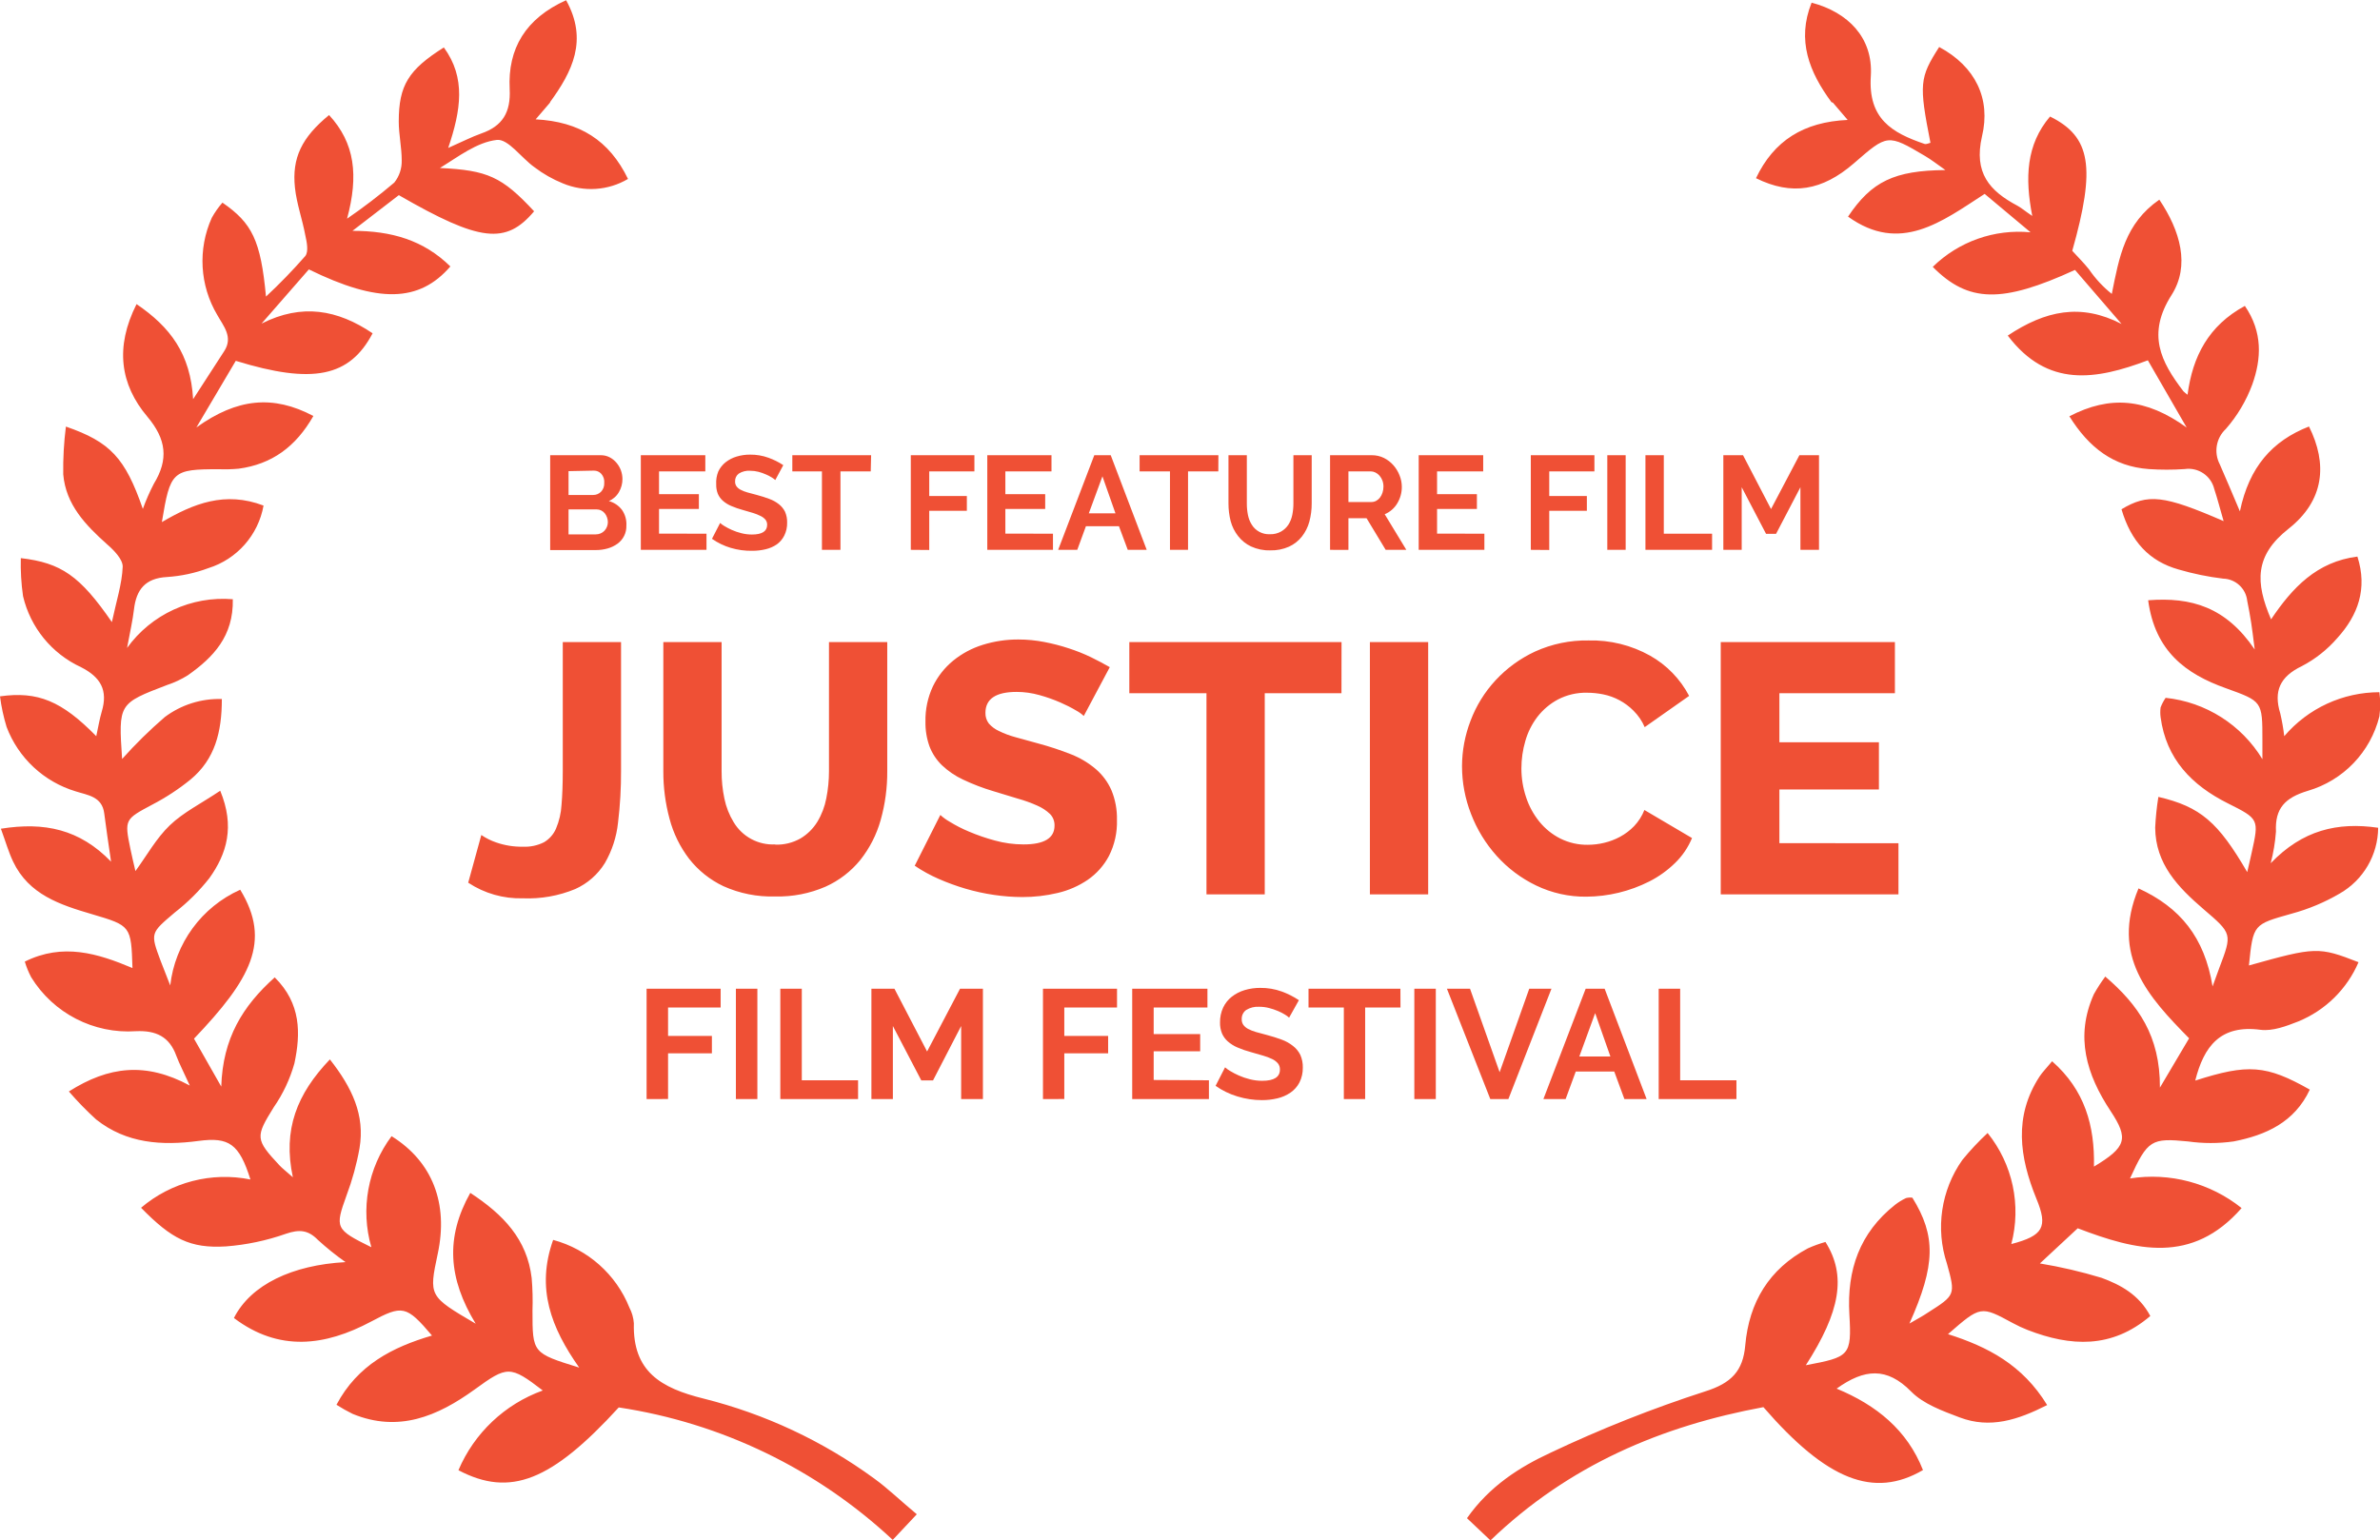
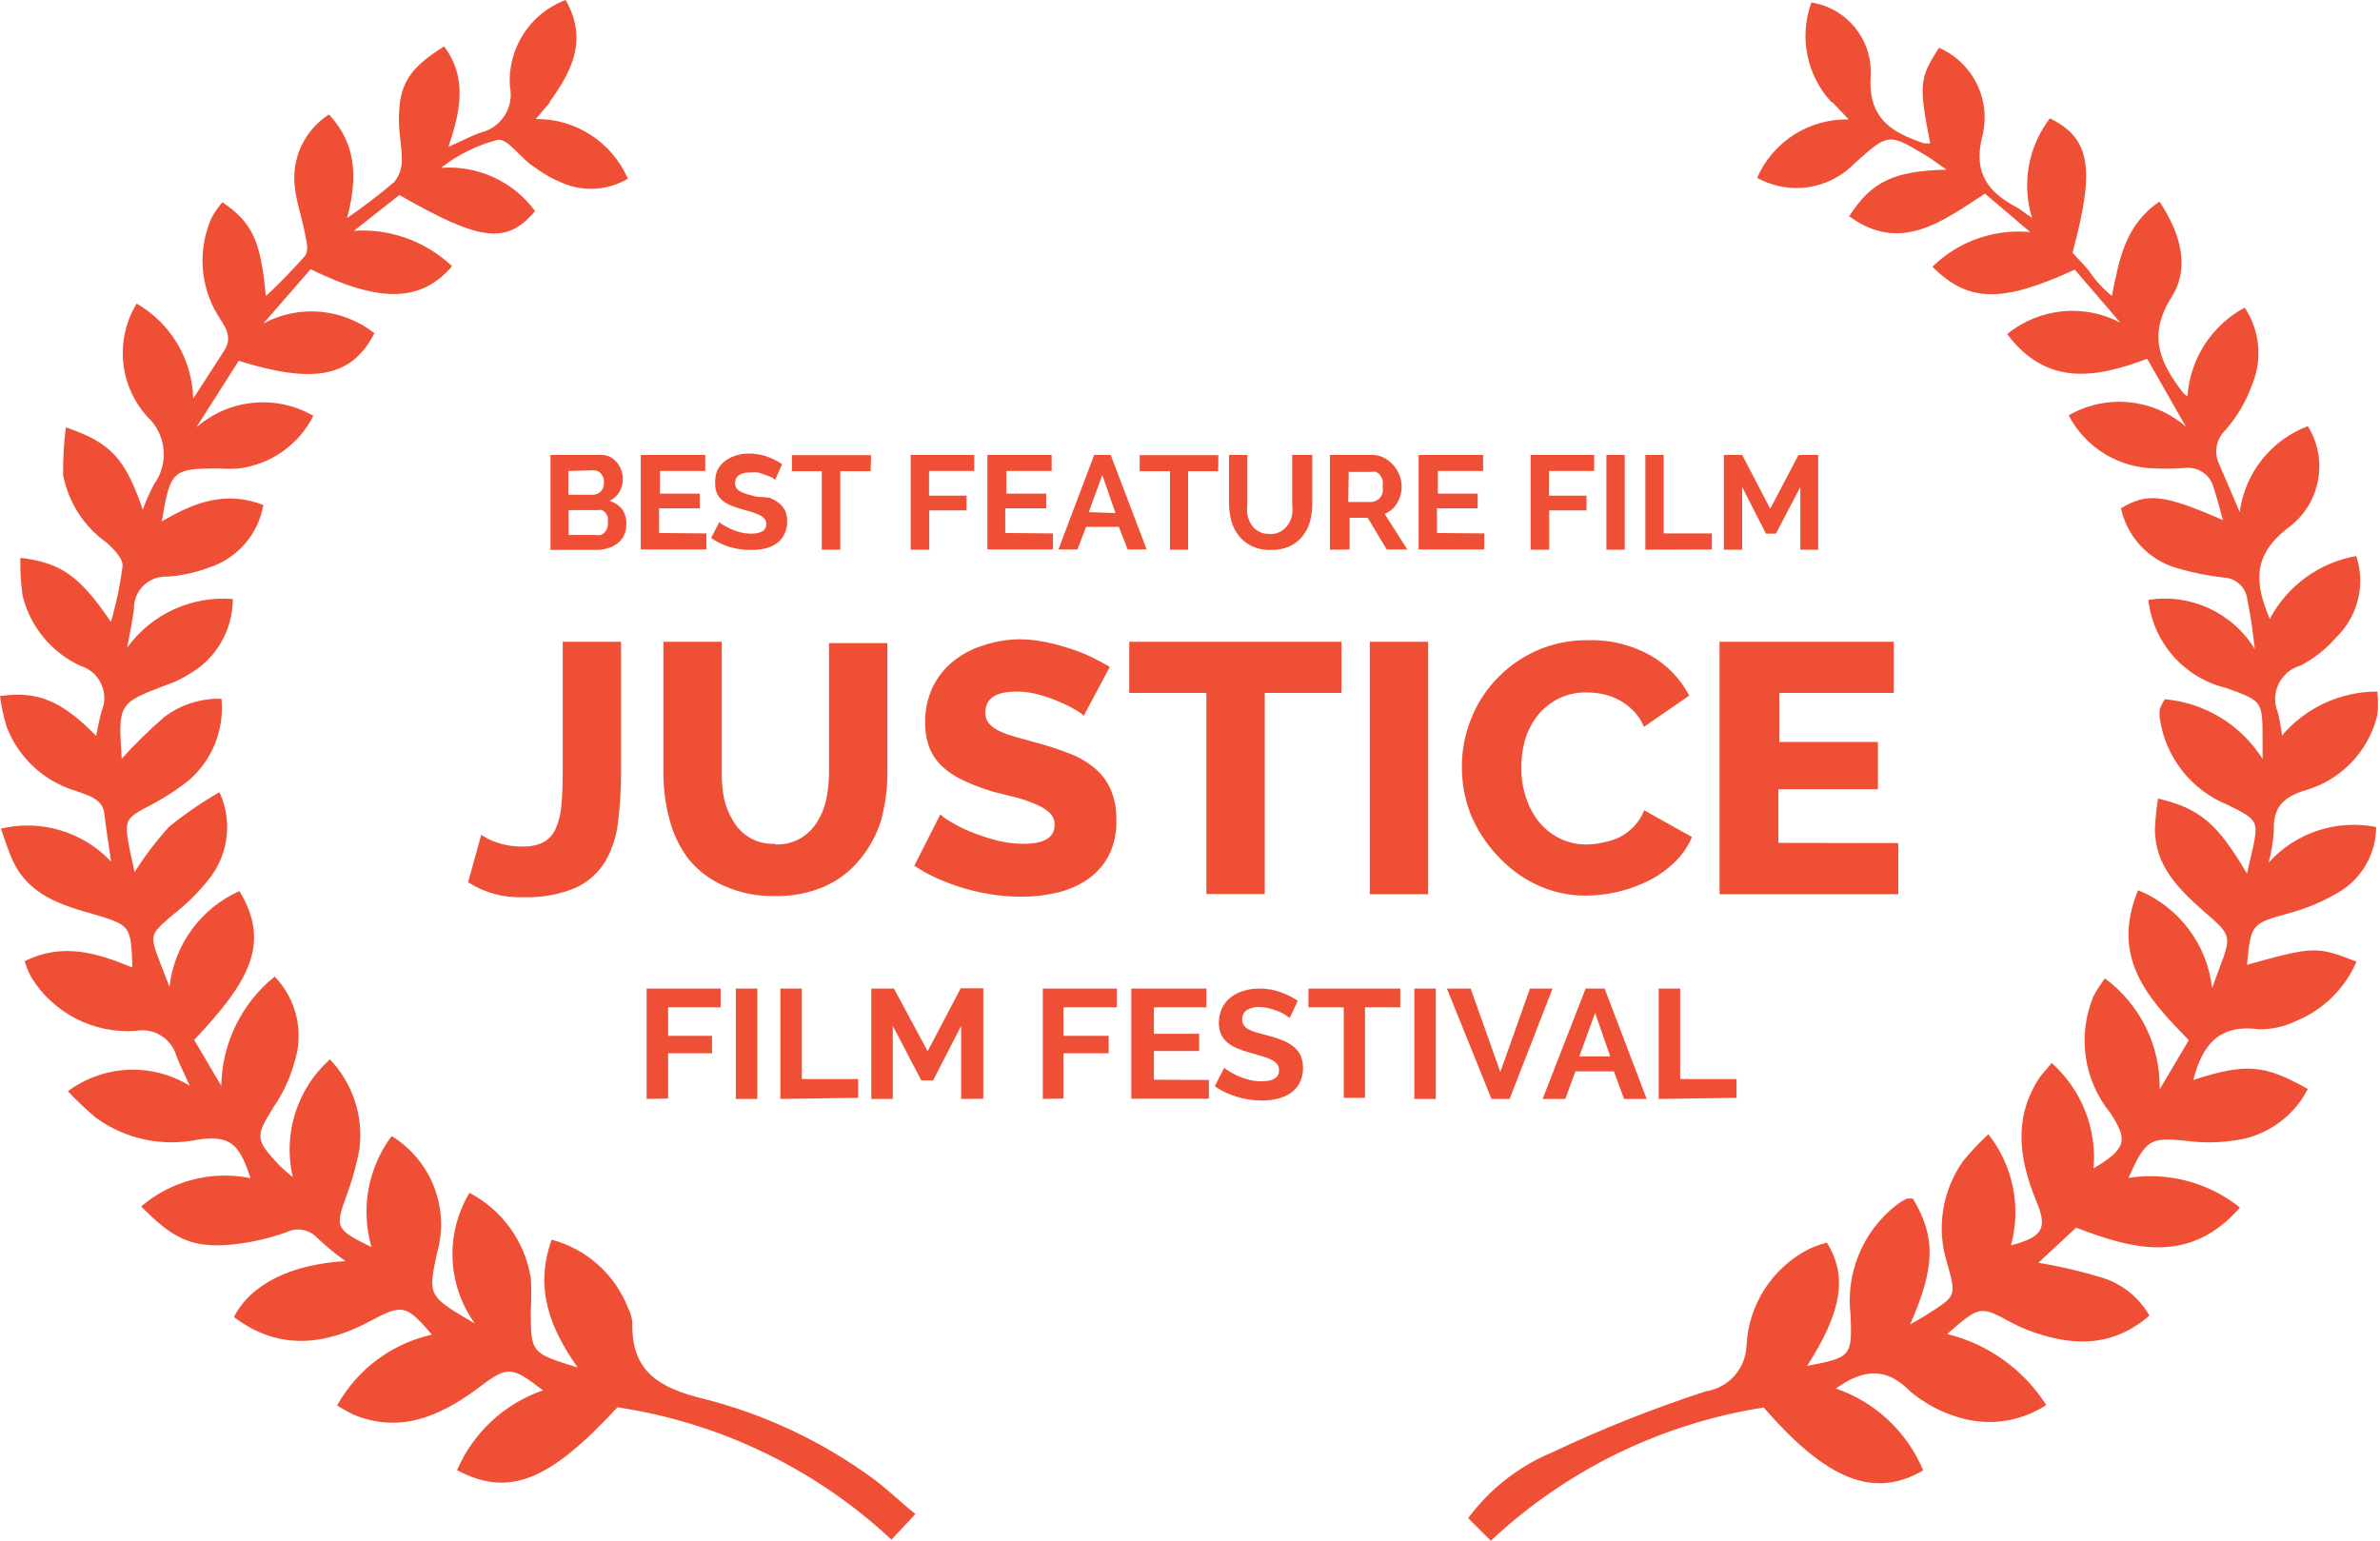
- <svg xmlns="http://www.w3.org/2000/svg" viewBox="0 0 321.41 208">
+ <svg xmlns="http://www.w3.org/2000/svg" viewBox="0 0 105.19 68.08">
  <defs>
    <style>.cls-1{fill:#ef5035}</style>
  </defs>
  <g id="Layer_2" data-name="Layer 2">
    <g id="Layer_1-2" data-name="Layer 1">
-       <path class="cls-1" d="M247.34 13.81c-3-4.06-4.73-8.35-2.69-13.45 4.93 1.3 8.31 4.74 8 9.87-.4 5.84 2.87 7.71 7.25 9.21.22.08.53-.09.8-.15-1.56-7.93-1.48-8.8 1.18-12.94 4.9 2.63 7 7 5.78 12.07-1.13 4.93 1 7.36 4.79 9.37.5.27.94.66 2 1.38-1-5.13-.83-9.63 2.4-13.43 5.53 2.73 6.19 6.86 3 18.14.71.78 1.54 1.6 2.26 2.5a15.1 15.1 0 0 0 3.08 3.32c1-5 1.78-9.52 6.42-12.73 2.83 4.21 4.18 8.9 1.65 12.88-3.36 5.28-1.46 9 1.6 13a4.91 4.91 0 0 0 .56.47c.68-5.19 2.84-9.34 7.74-12 2.42 3.53 2.25 7.13 1 10.62a19.23 19.23 0 0 1-3.57 6 4 4 0 0 0-.82 4.77c.82 1.86 1.6 3.73 2.72 6.36 1.25-6 4.37-9.52 9.33-11.46 2.53 5.06 2.08 10-2.77 13.82-4.58 3.61-4.5 7.24-2.35 12.23 2.88-4.29 6.18-7.79 11.66-8.48 1.39 4.36.07 7.93-2.71 11a16.33 16.33 0 0 1-4.8 3.8c-2.93 1.41-3.84 3.36-2.91 6.38a27.79 27.79 0 0 1 .54 3.08 16.89 16.89 0 0 1 12.85-5.94 12.64 12.64 0 0 1 0 3.25 14 14 0 0 1-9.66 10.07c-3.08.93-4.46 2.35-4.31 5.51a23.94 23.94 0 0 1-.71 4.27c4.3-4.47 9-5.59 14.51-4.79a10.31 10.31 0 0 1-5.2 8.89 26.51 26.51 0 0 1-6.47 2.71c-5.18 1.47-5.21 1.37-5.78 7 9-2.52 9.41-2.54 14.8-.44a15.07 15.07 0 0 1-8.13 8c-1.62.64-3.48 1.34-5.11 1.13-5.43-.72-7.65 2.25-8.81 6.86 7.11-2.28 9.57-2.12 15.47 1.22-2.06 4.42-5.94 6.15-10.29 7a22.13 22.13 0 0 1-6.16 0c-4.93-.48-5.44-.24-7.83 5a19.32 19.32 0 0 1 15.07 4c-6.7 7.66-14.26 5.74-22.13 2.73l-5.11 4.75a65.79 65.79 0 0 1 8.32 1.94c2.56.94 5.07 2.28 6.59 5.16-5.21 4.45-10.77 4.13-16.56 1.89a17.34 17.34 0 0 1-2-.93c-4.34-2.35-4.34-2.36-8.76 1.49 5.35 1.7 10.06 4.13 13.39 9.58-3.94 2-7.69 3.23-11.81 1.67-2.32-.88-4.9-1.81-6.56-3.5-3.27-3.32-6.3-3.09-10.06-.39 5.38 2.23 9.53 5.59 11.66 11-6.67 3.89-13 1.35-21.55-8.5-13.69 2.54-26.22 7.78-36.86 18l-3.17-3c3.06-4.35 7.1-6.9 11.3-8.85a172.52 172.52 0 0 1 20.85-8.27c3.56-1.12 5.13-2.76 5.43-6.23.51-5.82 3.22-10.31 8.46-13.1a17 17 0 0 1 2.37-.86c2.87 4.55 2 9.42-2.65 16.65 5.89-1.12 6.21-1.24 5.88-6.88-.35-6 1.39-11 6.17-14.79a8 8 0 0 1 1.48-.91 2.29 2.29 0 0 1 .86-.05c3.19 5.16 3.15 9.08-.4 17 1.07-.63 1.79-1 2.48-1.47 3.72-2.37 3.76-2.39 2.59-6.61a15.72 15.72 0 0 1 2.07-14.01 36.25 36.25 0 0 1 3.42-3.65 17 17 0 0 1 3.2 15c4.3-1.12 5-2.27 3.37-6.17-2.26-5.56-3.06-11.05.43-16.44.39-.6.91-1.11 1.71-2.08 4.42 3.89 5.77 8.72 5.65 14.23 4.37-2.63 4.73-3.75 2.25-7.5-3.26-4.93-4.83-10.06-2.26-15.79a22.45 22.45 0 0 1 1.54-2.38c4.46 3.83 7.41 8 7.38 15l3.94-6.66c-5.51-5.6-10.63-11.15-6.83-20.25 5.61 2.57 8.91 6.59 10 13.24.47-1.29.69-1.9.91-2.5 1.75-4.62 1.75-4.61-2.15-7.95-3.41-2.93-6.48-6.09-6.51-11a37.11 37.11 0 0 1 .43-4.15c5.69 1.33 8.08 3.42 12 10.16.22-1 .43-1.79.6-2.62 1-4.52 1-4.56-3.22-6.67-4.89-2.45-8.33-6-9.08-11.64a5 5 0 0 1 0-1.31 6.26 6.26 0 0 1 .68-1.3 17.41 17.41 0 0 1 13.07 8.29v-2.53c0-5.31 0-5.28-4.94-7.06-5.41-1.93-9.57-5-10.49-11.88 5.83-.45 10.5.91 14.39 6.65-.24-1.84-.33-2.71-.47-3.57-.16-1-.33-2-.54-3a3.36 3.36 0 0 0-3.25-3 37.34 37.34 0 0 1-6-1.23c-4-1.12-6.45-3.8-7.73-8.14 3.58-2.14 5.69-1.92 13.79 1.6-.47-1.62-.82-3-1.26-4.33a3.58 3.58 0 0 0-4-2.7 35.52 35.52 0 0 1-4.85 0c-4.75-.35-8.05-2.86-10.72-7.13 5.5-2.85 10.34-2.44 15.84 1.52l-5.24-9.08c-7 2.64-13.54 3.76-18.92-3.34 5.08-3.38 9.86-4.41 15.37-1.57l-6.29-7.3c-9.85 4.52-14.39 4.45-19.21-.41a16.6 16.6 0 0 1 13.21-4.67l-6.2-5.19c-5.79 3.75-11.41 8.13-18.45 3.07 3.19-4.76 6.26-6.23 13.15-6.29-1.09-.76-1.88-1.39-2.75-1.9-5.07-3-5.08-2.95-9.62 1-4.27 3.69-8.38 4.39-13.21 2 2.41-5.06 6.41-7.6 12.38-7.87l-2-2.34zm-173-.02l-2 2.33c5.94.31 9.94 2.83 12.47 8.05a9.82 9.82 0 0 1-8.82.59 16.48 16.48 0 0 1-3.81-2.17c-1.76-1.24-3.56-3.87-5.09-3.69-2.7.31-5.21 2.28-7.68 3.79 6.43.31 8.37 1.17 12.72 5.85-3.81 4.52-7.3 4.15-18.27-2.18l-6.26 4.82c5.27 0 9.59 1.25 13.22 4.81-4.2 4.86-9.73 5-19.11.4l-6.39 7.32c5.46-2.76 10.27-1.88 15 1.31-3.1 5.89-8.06 6.93-18.48 3.72l-5.32 9c5.49-3.94 10.35-4.43 15.8-1.55-2.38 4.17-5.62 6.52-10.1 7.12a20.56 20.56 0 0 1-2.64.07c-6.33 0-6.58.25-7.72 7.14 4.27-2.5 8.52-4.21 13.73-2.23a10.86 10.86 0 0 1-7.45 8.45 19.56 19.56 0 0 1-5.58 1.2c-2.94.16-4.16 1.69-4.47 4.4-.17 1.44-.5 2.87-.93 5.18a16 16 0 0 1 14.28-6.58c.11 5-2.65 7.86-6.07 10.27a12.69 12.69 0 0 1-2.79 1.31c-6.59 2.52-6.59 2.51-6.09 10a62.5 62.5 0 0 1 5.76-5.66 12.22 12.22 0 0 1 7.71-2.44c0 4.47-.94 8.14-4.21 10.86a30.39 30.39 0 0 1-5.14 3.38c-3.74 2-3.83 2-3 6 .2 1 .45 2 .68 3 1.55-2.12 2.82-4.44 4.65-6.19s4.22-2.93 6.8-4.66c2 4.84.9 8.49-1.46 11.8a27.5 27.5 0 0 1-4.68 4.65c-3.28 2.79-3.32 2.74-1.9 6.55.35.93.72 1.84 1.29 3.3a16.17 16.17 0 0 1 9.45-12.93c4.27 7 1.39 12.11-6.24 20.12l3.68 6.47c.2-6.53 2.9-10.88 7.22-14.75 3.58 3.54 3.51 7.6 2.66 11.61a19.74 19.74 0 0 1-2.79 5.93c-2.48 4-2.52 4.33.79 7.87.39.41.85.76 1.79 1.59-1.38-6.44.55-11.26 5-15.92 3 3.82 4.76 7.52 4 12a36.19 36.19 0 0 1-1.75 6.37c-1.58 4.39-1.54 4.59 3.35 7a17.1 17.1 0 0 1 2.73-15c5.55 3.45 7.68 9.11 6.24 15.86-1.22 5.75-1.22 5.75 5.12 9.47-3.71-6.1-4.11-11.64-.73-17.67 4.46 2.92 7.67 6.26 8.29 11.5a36.85 36.85 0 0 1 .11 4.41c0 5.73 0 5.73 6.31 7.69-3.79-5.37-5.85-10.7-3.52-17.25a15.4 15.4 0 0 1 10.3 9.15 5.36 5.36 0 0 1 .6 2.11c-.17 6.52 3.64 8.75 9.44 10.18a66.27 66.27 0 0 1 23 10.78c1.88 1.36 3.56 3 5.77 4.84l-3.25 3.46a69.34 69.34 0 0 0-37-17.89c-9.07 9.92-14.65 12.17-21.65 8.48a19.59 19.59 0 0 1 11.39-10.77c-4.42-3.39-4.78-3.35-9.22-.12-5 3.61-10.26 5.83-16.46 3.28a22.37 22.37 0 0 1-2.18-1.23c2.85-5.37 7.55-7.78 12.9-9.35-3.47-4.09-4-4.14-8.22-1.89-6.24 3.33-12.46 4.11-18.53-.48 2.28-4.51 7.89-7.16 15.07-7.55a37.83 37.83 0 0 1-3.73-3c-1.32-1.35-2.51-1.44-4.31-.83a31.55 31.55 0 0 1-8.11 1.71c-4.84.29-7.33-1-11.46-5.22a17.45 17.45 0 0 1 14.77-3.82c-1.52-4.83-2.9-5.75-7-5.21-4.94.66-9.74.36-13.84-2.9a43.72 43.72 0 0 1-3.68-3.78c5.4-3.42 10.38-4 16.33-.8-.81-1.79-1.39-2.89-1.81-4-.94-2.61-2.75-3.46-5.46-3.34A15.39 15.39 0 0 1 4.21 132a11.79 11.79 0 0 1-.86-2.11c5.15-2.56 9.85-1.11 14.54.87-.18-5.71-.21-5.72-5.48-7.28-4.28-1.26-8.52-2.63-10.64-7.1-.61-1.28-1-2.66-1.65-4.44C6 111 10.75 112 15 116.39c-.36-2.5-.67-4.49-.92-6.5-.28-2.33-2.27-2.48-3.87-3a14.42 14.42 0 0 1-9.32-8.7A25.12 25.12 0 0 1 0 94.06c5.11-.72 8.34.63 13 5.38.27-1.24.44-2.3.74-3.32.86-2.86-.12-4.64-2.8-6a14.12 14.12 0 0 1-7.83-9.6 30.84 30.84 0 0 1-.3-5.13c5.45.63 8 2.4 12.3 8.64.61-2.86 1.37-5.17 1.46-7.5 0-1-1.19-2.21-2.1-3-2.91-2.6-5.58-5.36-5.93-9.46a45.58 45.58 0 0 1 .36-6.45c6 2.08 8 4.23 10.39 11.12a28.08 28.08 0 0 1 1.49-3.4c2-3.28 1.7-6-.89-9.07-3.65-4.33-4.39-9.36-1.45-15.19 4.55 3.09 7.29 6.72 7.64 12.84l4.2-6.49c1.24-1.91-.11-3.39-.93-4.87a14.24 14.24 0 0 1-.75-13.14 11.78 11.78 0 0 1 1.44-2.05c4 2.76 5.17 5.08 5.88 12.69a74.64 74.64 0 0 0 5.31-5.48c.46-.58.21-1.88 0-2.8-.4-2.16-1.17-4.27-1.4-6.44-.42-4 .91-6.77 4.61-9.8 3.5 3.8 4 8.16 2.43 14a78.87 78.87 0 0 0 6.38-4.88 4.6 4.6 0 0 0 1-3c0-1.74-.4-3.5-.4-5.25 0-4.9 1.33-7 6.09-10 3 4.1 2.31 8.47.59 13.57 1.91-.84 3.16-1.49 4.46-1.95 2.88-1 4-2.85 3.84-6-.28-5.49 2.16-9.54 7.62-12 3 5.39.83 9.66-2.2 13.81z" />
-       <path class="cls-1" d="M65 112.79a8.37 8.37 0 0 0 2 1 10.44 10.44 0 0 0 3.63.58 5.73 5.73 0 0 0 2.83-.6 3.94 3.94 0 0 0 1.63-1.85 9.63 9.63 0 0 0 .74-3.19q.17-1.94.17-4.63V86.73h7.87v17.33a56.24 56.24 0 0 1-.41 7.08 13.76 13.76 0 0 1-1.78 5.45 9.07 9.07 0 0 1-4 3.5 16.7 16.7 0 0 1-7.06 1.25 12.72 12.72 0 0 1-7.39-2.11zm39.7 1.3a6.48 6.48 0 0 0 3.41-.84 6.68 6.68 0 0 0 2.26-2.23 9.55 9.55 0 0 0 1.22-3.19 18.66 18.66 0 0 0 .36-3.67V86.73h7.87v17.42a23.8 23.8 0 0 1-.89 6.62 15.31 15.31 0 0 1-2.74 5.38 12.81 12.81 0 0 1-4.71 3.62 16.06 16.06 0 0 1-6.79 1.32 15.87 15.87 0 0 1-7-1.39 12.88 12.88 0 0 1-4.63-3.7 15.33 15.33 0 0 1-2.64-5.4 24.29 24.29 0 0 1-.84-6.43V86.73h7.87v17.42a17.62 17.62 0 0 0 .38 3.74 9.92 9.92 0 0 0 1.25 3.17 6.17 6.17 0 0 0 5.62 3zm41.66-17.38a4.84 4.84 0 0 0-1-.72 19 19 0 0 0-2.16-1.1 20.88 20.88 0 0 0-2.83-1 11.32 11.32 0 0 0-3.07-.43q-4.22 0-4.22 2.83a2.24 2.24 0 0 0 .46 1.44 4 4 0 0 0 1.34 1 12.33 12.33 0 0 0 2.23.84l3.12.86a41 41 0 0 1 4.42 1.46 11.88 11.88 0 0 1 3.34 2 8 8 0 0 1 2.11 2.86 9.92 9.92 0 0 1 .74 4 10.09 10.09 0 0 1-1.08 4.87 9.1 9.1 0 0 1-2.86 3.22 12.08 12.08 0 0 1-4.08 1.78 20.34 20.34 0 0 1-4.75.55 26.51 26.51 0 0 1-3.84-.29 27.8 27.8 0 0 1-3.84-.84 30.34 30.34 0 0 1-3.62-1.32 20.27 20.27 0 0 1-3.24-1.78l3.46-6.86a6.62 6.62 0 0 0 1.25.91 18.48 18.48 0 0 0 2.62 1.34 26.54 26.54 0 0 0 3.48 1.2 14.57 14.57 0 0 0 3.89.53q4.18 0 4.18-2.54a2.15 2.15 0 0 0-.62-1.58 5.89 5.89 0 0 0-1.73-1.13 18.8 18.8 0 0 0-2.62-.94l-3.29-1a28.3 28.3 0 0 1-4.08-1.56 10.74 10.74 0 0 1-2.86-1.94 7.05 7.05 0 0 1-1.68-2.54 9.38 9.38 0 0 1-.55-3.36 10.7 10.7 0 0 1 1-4.75 10.27 10.27 0 0 1 2.74-3.48 11.91 11.91 0 0 1 4-2.14 15.92 15.92 0 0 1 4.82-.72 18.38 18.38 0 0 1 3.5.34 26.49 26.49 0 0 1 3.31.86 23.76 23.76 0 0 1 3 1.2q1.37.67 2.52 1.34zm34.8-3.07H170.8v27.17h-7.87V93.64h-10.42v-6.91h28.66zm3.84 27.17V86.73h7.87v34.08zm12.44-17.33a17.22 17.22 0 0 1 1.15-6.12 16.69 16.69 0 0 1 3.36-5.45 17.06 17.06 0 0 1 5.37-3.91 16.75 16.75 0 0 1 7.2-1.49 16.2 16.2 0 0 1 8.33 2.06 13.36 13.36 0 0 1 5.26 5.43l-6 4.22A7 7 0 0 0 220.6 96a8 8 0 0 0-4.1-2.21 11.24 11.24 0 0 0-2.16-.22 8.13 8.13 0 0 0-3.94.91 8.67 8.67 0 0 0-2.78 2.35 9.78 9.78 0 0 0-1.63 3.26 13.21 13.21 0 0 0-.53 3.7 12.19 12.19 0 0 0 .63 3.89 10.35 10.35 0 0 0 1.8 3.31 8.7 8.7 0 0 0 2.83 2.28 8.1 8.1 0 0 0 3.72.84 9.56 9.56 0 0 0 2.18-.26 8.82 8.82 0 0 0 2.16-.82 7.71 7.71 0 0 0 1.9-1.44 6.73 6.73 0 0 0 1.39-2.18l6.43 3.79a10 10 0 0 1-2.28 3.36 14.07 14.07 0 0 1-3.48 2.5 19.12 19.12 0 0 1-8.5 2.06 15.27 15.27 0 0 1-6.79-1.51 17.19 17.19 0 0 1-5.33-4 18.31 18.31 0 0 1-3.46-5.66 17.7 17.7 0 0 1-1.22-6.47zm58.94 10.42v6.91h-24V86.73h23.52v6.91h-15.6v6.62h13.44v6.38H240.3v7.25zM84.59 71a2.9 2.9 0 0 1-1.21 2.45 4.17 4.17 0 0 1-1.31.63 5.7 5.7 0 0 1-1.59.22H74.3V61.49h6.84a2.53 2.53 0 0 1 1.21.29 3 3 0 0 1 .92.75 3.42 3.42 0 0 1 .58 1 3.52 3.52 0 0 1 .21 1.18 3.48 3.48 0 0 1-.47 1.75 2.85 2.85 0 0 1-1.37 1.22 3.29 3.29 0 0 1 1.78 1.2 3.36 3.36 0 0 1 .59 2.12zm-7.81-7.36v3.22h3.31a1.47 1.47 0 0 0 1.07-.43 1.59 1.59 0 0 0 .44-1.19 1.64 1.64 0 0 0-.4-1.24 1.32 1.32 0 0 0-1-.43zm5.31 6.89a1.87 1.87 0 0 0-.12-.66 1.83 1.83 0 0 0-.31-.55 1.47 1.47 0 0 0-.47-.37 1.31 1.31 0 0 0-.59-.14h-3.82v3.37h3.69a1.62 1.62 0 0 0 .64-.13 1.53 1.53 0 0 0 .51-.35 1.71 1.71 0 0 0 .47-1.18zm13.32 1.56v2.18h-8.87V61.49h8.71v2.18H89v3.08h5.38v2H89v3.33zm9.29-7.25a3.13 3.13 0 0 0-.46-.34 5.57 5.57 0 0 0-.81-.42 7 7 0 0 0-1-.35 4.51 4.51 0 0 0-1.13-.14 2.54 2.54 0 0 0-1.53.38 1.25 1.25 0 0 0-.5 1.06 1.09 1.09 0 0 0 .19.66 1.62 1.62 0 0 0 .55.46 4.59 4.59 0 0 0 .91.36l1.27.34q.94.25 1.7.54a4.6 4.6 0 0 1 1.3.72 3 3 0 0 1 .82 1 3.44 3.44 0 0 1 .29 1.49 3.7 3.7 0 0 1-.39 1.75 3.26 3.26 0 0 1-1 1.18 4.53 4.53 0 0 1-1.51.66 7.6 7.6 0 0 1-1.79.21 9.61 9.61 0 0 1-2.94-.4 8.77 8.77 0 0 1-2.52-1.22l1.1-2.14a3.43 3.43 0 0 0 .58.42 8.81 8.81 0 0 0 1 .52 7.68 7.68 0 0 0 1.28.44 5.76 5.76 0 0 0 1.44.18q2.05 0 2.05-1.31a1.08 1.08 0 0 0-.23-.7 2 2 0 0 0-.67-.5 6.41 6.41 0 0 0-1-.4l-1.37-.4a11.54 11.54 0 0 1-1.59-.55 4.17 4.17 0 0 1-1.12-.7 2.63 2.63 0 0 1-.68-.94 3.25 3.25 0 0 1-.22-1.27 4 4 0 0 1 .28-1.74 3.48 3.48 0 0 1 1-1.26 4.53 4.53 0 0 1 1.48-.76 6.14 6.14 0 0 1 1.82-.26 7.05 7.05 0 0 1 2.48.42 9.26 9.26 0 0 1 2 1zm12.89-1.17h-4.09v10.6H111v-10.6h-4v-2.18h10.64zm5.41 10.6V61.49h8.59v2.18h-6.1V67h5.08v2h-5.08v5.29zm19.2-2.18v2.18h-8.87V61.49H142v2.18h-6.23v3.08h5.38v2h-5.38v3.33zm5.58-10.6H150l4.86 12.78h-2.56l-1.19-3.19h-4.46l-1.17 3.19h-2.58zm2.86 7.85l-1.76-5-1.84 5zm13.89-5.67h-4.09v10.6H158v-10.6h-4.1v-2.18h10.64zm6.99 8.49a2.85 2.85 0 0 0 1.48-.36 2.9 2.9 0 0 0 1-.94 3.88 3.88 0 0 0 .52-1.32 7.68 7.68 0 0 0 .15-1.54v-6.51h2.47V68a9.32 9.32 0 0 1-.32 2.47 5.66 5.66 0 0 1-1 2 4.74 4.74 0 0 1-1.74 1.37 5.88 5.88 0 0 1-2.54.5 5.81 5.81 0 0 1-2.6-.53 4.84 4.84 0 0 1-1.74-1.4 5.6 5.6 0 0 1-1-2 9.54 9.54 0 0 1-.3-2.39v-6.53h2.48V68a7.7 7.7 0 0 0 .15 1.56 3.86 3.86 0 0 0 .52 1.32 2.71 2.71 0 0 0 2.42 1.28zm8.1 2.11V61.49h5.65a3.63 3.63 0 0 1 1.63.37 4.23 4.23 0 0 1 1.29 1 4.6 4.6 0 0 1 .81 1.34 4.11 4.11 0 0 1 .31 1.54 4.25 4.25 0 0 1-.62 2.26 3.56 3.56 0 0 1-1.69 1.46l2.92 4.81h-2.79L184.55 70h-2.45v4.28zm2.48-6.46h3.11a1.32 1.32 0 0 0 .64-.16 1.63 1.63 0 0 0 .51-.44 2.21 2.21 0 0 0 .34-.66 2.55 2.55 0 0 0 .13-.81 2.31 2.31 0 0 0-.14-.83 2.18 2.18 0 0 0-.39-.66 1.75 1.75 0 0 0-.56-.43 1.45 1.45 0 0 0-.64-.15h-3zm18.36 4.28v2.18h-8.87V61.49h8.71v2.18h-6.23v3.08h5.38v2h-5.38v3.33zm6.27 2.18V61.49h8.59v2.18h-6.1V67h5.08v2h-5.08v5.29zm10.33 0V61.49h2.48v12.78zm5.15 0V61.49h2.48v10.6h6.52v2.18zm20.93 0v-8.46l-3.29 6.3h-1.35l-3.29-6.3v8.46h-2.48V61.49h2.66l3.78 7.27 3.83-7.27h2.65v12.78zM87.32 148.46v-14.91h10v2.54h-7.1v3.84h5.92v2.35h-5.92v6.17zm12.06 0v-14.91h2.9v14.91zm6 0v-14.91h2.9v12.37h7.6v2.54zm24.42 0v-9.87l-3.8 7.35h-1.58l-3.84-7.35v9.87h-2.9v-14.91h3.11l4.41 8.48 4.45-8.48h3.09v14.91zm11.05 0v-14.91h10v2.54h-7.12v3.84h5.92v2.35h-5.92v6.17zm22.41-2.54v2.54H152.9v-14.91h10.16v2.54h-7.26v3.59h6.28V142h-6.28v3.88zm10.83-8.46a3.59 3.59 0 0 0-.54-.4 6.51 6.51 0 0 0-.95-.49 8.23 8.23 0 0 0-1.21-.41 5.29 5.29 0 0 0-1.32-.17 3 3 0 0 0-1.79.44 1.46 1.46 0 0 0-.59 1.24 1.28 1.28 0 0 0 .22.77 1.9 1.9 0 0 0 .64.54 5.39 5.39 0 0 0 1.06.42q.64.19 1.48.4 1.09.29 2 .63a5.38 5.38 0 0 1 1.51.84 3.48 3.48 0 0 1 1 1.21 4 4 0 0 1 .34 1.73 4.31 4.31 0 0 1-.45 2 3.79 3.79 0 0 1-1.22 1.38 5.28 5.28 0 0 1-1.76.77 8.84 8.84 0 0 1-2.09.24 11.22 11.22 0 0 1-3.32-.5 10.23 10.23 0 0 1-2.94-1.43l1.28-2.5a4 4 0 0 0 .68.49 10.25 10.25 0 0 0 1.17.61 9 9 0 0 0 1.49.51 6.73 6.73 0 0 0 1.68.21q2.4 0 2.39-1.53a1.26 1.26 0 0 0-.27-.82 2.31 2.31 0 0 0-.78-.59 7.48 7.48 0 0 0-1.22-.46l-1.6-.46a13.64 13.64 0 0 1-1.86-.64 4.87 4.87 0 0 1-1.31-.82 3.06 3.06 0 0 1-.79-1.09 3.77 3.77 0 0 1-.26-1.48 4.63 4.63 0 0 1 .42-2 4.07 4.07 0 0 1 1.17-1.47 5.28 5.28 0 0 1 1.73-.89 7.17 7.17 0 0 1 2.12-.3 8.24 8.24 0 0 1 2.9.49 10.81 10.81 0 0 1 2.31 1.17zm15.04-1.37h-4.77v12.37h-2.88v-12.37h-4.77v-2.54h12.41zm1.87 12.37v-14.91h2.9v14.91zm7.52-14.91l4 11.28 4-11.28h3l-5.82 14.91h-2.44l-5.86-14.91zm15.62 0h2.56l5.67 14.91h-3l-1.37-3.72h-5.2l-1.37 3.72h-3zm3.34 9.16l-2.06-5.86-2.14 5.86zm6.52 5.75v-14.91h2.9v12.37h7.6v2.54z" />
+       <g id="Layer_2-2" data-name="Layer 2">
+         <g id="Layer_1-2-2" data-name="Layer 1-2">
+           <path class="cls-1" d="M80.94 4.51a4.3 4.3 0 0 1-.88-4.4 3.11 3.11 0 0 1 2.62 3.23c-.13 1.91.94 2.52 2.37 3h.26c-.51-2.6-.48-2.88.39-4.23a3.37 3.37 0 0 1 1.89 4c-.37 1.61.33 2.41 1.57 3.07.16.09.31.22.65.45a4.88 4.88 0 0 1 .79-4.4c1.81.89 2 2.24 1 5.94.23.26.5.52.74.82a4.94 4.94 0 0 0 1 1.09c.33-1.64.58-3.12 2.1-4.17.93 1.38 1.37 2.91.54 4.22-1.1 1.73-.48 2.95.52 4.25l.18.15a4.82 4.82 0 0 1 2.53-3.93 3.62 3.62 0 0 1 .33 3.4 6.29 6.29 0 0 1-1.17 2 1.31 1.31 0 0 0-.27 1.56c.27.61.52 1.22.89 2.08a4.71 4.71 0 0 1 3.01-3.8 3.36 3.36 0 0 1-.91 4.52c-1.5 1.18-1.47 2.37-.77 4a5.38 5.38 0 0 1 3.82-2.78 3.48 3.48 0 0 1-.89 3.6 5.34 5.34 0 0 1-1.57 1.24 1.54 1.54 0 0 0-1 2.09 9.09 9.09 0 0 1 .18 1 5.53 5.53 0 0 1 4.21-1.94 4.14 4.14 0 0 1 0 1.06 4.58 4.58 0 0 1-3.16 3.3c-1 .3-1.46.77-1.41 1.8a7.83 7.83 0 0 1-.23 1.4 5.06 5.06 0 0 1 4.75-1.57 3.37 3.37 0 0 1-1.7 2.91 8.68 8.68 0 0 1-2.12.89c-1.7.48-1.71.45-1.89 2.29 2.95-.82 3.08-.83 4.84-.14a4.93 4.93 0 0 1-2.66 2.62 3.64 3.64 0 0 1-1.67.37c-1.78-.24-2.5.74-2.88 2.24 2.33-.75 3.13-.69 5.06.4a4.25 4.25 0 0 1-3.37 2.29 7.24 7.24 0 0 1-2 0c-1.61-.16-1.78-.08-2.56 1.64A6.32 6.32 0 0 1 99 53.38c-2.19 2.51-4.67 1.88-7.24.89l-1.67 1.55a21.53 21.53 0 0 1 2.72.63A3.65 3.65 0 0 1 95 58.16c-1.71 1.46-3.52 1.35-5.42.62a5.67 5.67 0 0 1-.65-.3c-1.42-.77-1.42-.77-2.87.49a7.25 7.25 0 0 1 4.38 3.14 4.59 4.59 0 0 1-3.86.55 5.94 5.94 0 0 1-2.15-1.15c-1.07-1.09-2.06-1-3.29-.13A6.45 6.45 0 0 1 85 65c-2.18 1.27-4.25.44-7.05-2.78a22.78 22.78 0 0 0-12.06 5.89l-1-1a8.82 8.82 0 0 1 3.7-2.9 56.46 56.46 0 0 1 6.82-2.71 2.11 2.11 0 0 0 1.78-2 5.07 5.07 0 0 1 2.77-4.29 5.56 5.56 0 0 1 .78-.28c.94 1.49.65 3.08-.87 5.45 1.93-.37 2-.41 1.92-2.25a5.36 5.36 0 0 1 2-4.84 2.62 2.62 0 0 1 .48-.3.75.75 0 0 1 .28 0c1 1.69 1 3-.13 5.56.35-.21.59-.33.81-.48 1.22-.78 1.23-.78.85-2.16a5.14 5.14 0 0 1 .68-4.58 11.86 11.86 0 0 1 1.12-1.19 5.56 5.56 0 0 1 1 4.91c1.41-.37 1.64-.74 1.1-2-.74-1.82-1-3.62.14-5.38.13-.2.3-.36.56-.68a5.6 5.6 0 0 1 1.85 4.66c1.43-.86 1.55-1.23.74-2.45a5.08 5.08 0 0 1-.74-5.17 7.35 7.35 0 0 1 .5-.78 5.94 5.94 0 0 1 2.42 4.91l1.29-2.18c-1.8-1.83-3.48-3.65-2.24-6.63a5.32 5.32 0 0 1 3.27 4.33l.3-.82c.57-1.51.57-1.51-.7-2.6-1.12-1-2.12-2-2.13-3.6a12.15 12.15 0 0 1 .14-1.36c1.86.44 2.64 1.12 3.93 3.32.07-.33.14-.59.2-.86.33-1.48.33-1.49-1.05-2.18a4.87 4.87 0 0 1-3-3.81 1.64 1.64 0 0 1 0-.43 2 2 0 0 1 .22-.43 5.7 5.7 0 0 1 4.32 2.64v-.83c0-1.74 0-1.73-1.62-2.31a4.53 4.53 0 0 1-3.43-3.89 4.65 4.65 0 0 1 4.71 2.18c-.08-.6-.11-.89-.15-1.17s-.11-.65-.18-1a1.1 1.1 0 0 0-1.06-1 12.22 12.22 0 0 1-2-.4 3.54 3.54 0 0 1-2.53-2.66c1.17-.7 1.86-.63 4.51.52-.15-.53-.27-1-.41-1.42a1.17 1.17 0 0 0-1.31-.88 11.62 11.62 0 0 1-1.59 0 4.36 4.36 0 0 1-3.51-2.33 4.49 4.49 0 0 1 5.18.5l-1.71-3c-2.29.86-4.43 1.23-6.19-1.09a4.56 4.56 0 0 1 5-.51l-2.01-2.34c-3.22 1.48-4.71 1.46-6.29-.13a5.43 5.43 0 0 1 4.32-1.53l-2-1.7c-1.89 1.23-3.73 2.66-6 1 1-1.56 2-2 4.3-2.06-.36-.25-.62-.45-.9-.62-1.66-1-1.66-1-3.15.33a3.57 3.57 0 0 1-4.32.65 4.31 4.31 0 0 1 4.05-2.58L81 4.53zM24.33 4.5l-.65.76a4.39 4.39 0 0 1 4.07 2.64 3.21 3.21 0 0 1-2.89.19 5.39 5.39 0 0 1-1.25-.71C23 7 22.46 6.12 22 6.18a6.86 6.86 0 0 0-2.51 1.24 4.72 4.72 0 0 1 4.16 1.91c-1.25 1.48-2.39 1.36-6-.71l-2 1.58a5.76 5.76 0 0 1 4.33 1.57c-1.37 1.59-3.18 1.64-6.25.13l-2.09 2.4a4.5 4.5 0 0 1 4.91.43c-1 1.93-2.64 2.27-6 1.22l-1.87 2.94a4.47 4.47 0 0 1 5.17-.51 4.29 4.29 0 0 1-3.31 2.33 6.73 6.73 0 0 1-.86 0c-2.07 0-2.15.08-2.53 2.34 1.4-.82 2.79-1.38 4.49-.73a3.55 3.55 0 0 1-2.43 2.78 6.4 6.4 0 0 1-1.83.39 1.4 1.4 0 0 0-1.46 1.44c-.06.47-.16.94-.3 1.7a5.24 5.24 0 0 1 4.67-2.15 3.83 3.83 0 0 1-2 3.36 4.15 4.15 0 0 1-.91.43c-2.16.82-2.16.82-2 3.27a20.45 20.45 0 0 1 1.89-1.85 4 4 0 0 1 2.52-.8 4.24 4.24 0 0 1-1.38 3.55 10 10 0 0 1-1.68 1.11c-1.22.65-1.25.65-1 2 .07.33.15.65.22 1a14.68 14.68 0 0 1 1.52-2 16.81 16.81 0 0 1 2.23-1.53 3.68 3.68 0 0 1-.48 3.86 9 9 0 0 1-1.53 1.52c-1.07.91-1.09.9-.62 2.14.11.3.24.6.42 1.08a5.29 5.29 0 0 1 3.09-4.23c1.4 2.29.45 4-2 6.58L9.78 48a6.34 6.34 0 0 1 2.36-4.83A3.77 3.77 0 0 1 13 47a6.46 6.46 0 0 1-.91 1.94c-.81 1.31-.82 1.42.26 2.58.13.13.28.25.59.52a5.36 5.36 0 0 1 1.64-5.21 4.85 4.85 0 0 1 1.31 3.93 11.84 11.84 0 0 1-.57 2.08c-.52 1.44-.5 1.5 1.1 2.29a5.6 5.6 0 0 1 .89-4.91 4.58 4.58 0 0 1 2 5.19c-.4 1.88-.4 1.88 1.68 3.1a5.25 5.25 0 0 1-.24-5.78 5.18 5.18 0 0 1 2.71 3.76 12.06 12.06 0 0 1 0 1.44c0 1.88 0 1.88 2.07 2.52-1.24-1.76-1.91-3.5-1.15-5.65a5 5 0 0 1 3.37 3 1.75 1.75 0 0 1 .2.69c-.06 2.13 1.19 2.86 3.09 3.33a21.69 21.69 0 0 1 7.53 3.53c.62.45 1.17 1 1.89 1.58l-1.06 1.13a22.69 22.69 0 0 0-12.11-5.85c-3 3.25-4.79 4-7.09 2.78a6.41 6.41 0 0 1 3.8-3.53c-1.45-1.11-1.56-1.1-3 0-1.64 1.18-3.36 1.91-5.39 1.07a7.32 7.32 0 0 1-.71-.4A6.37 6.37 0 0 1 19.09 59c-1.14-1.34-1.31-1.35-2.69-.62-2 1.09-4.08 1.35-6.06-.16.75-1.48 2.58-2.34 4.93-2.47a12.38 12.38 0 0 1-1.22-1 1.17 1.17 0 0 0-1.41-.27 10.33 10.33 0 0 1-2.65.56c-1.58.09-2.4-.33-3.75-1.71a5.71 5.71 0 0 1 4.83-1.25c-.5-1.58-.95-1.88-2.29-1.71a5.69 5.69 0 0 1-4.53-.95A14.31 14.31 0 0 1 3 48.24 4.8 4.8 0 0 1 8.39 48c-.27-.59-.45-.95-.59-1.31A1.57 1.57 0 0 0 6 45.57a5 5 0 0 1-4.63-2.39 3.86 3.86 0 0 1-.28-.69c1.69-.84 3.22-.36 4.76.28-.06-1.87-.07-1.87-1.79-2.38-1.4-.39-2.79-.85-3.48-2.31-.2-.42-.33-.87-.54-1.45a5.06 5.06 0 0 1 4.87 1.46c-.12-.82-.22-1.47-.3-2.13s-.74-.81-1.27-1a4.72 4.72 0 0 1-3.05-2.84A8.22 8.22 0 0 1 0 30.77c1.67-.24 2.73.21 4.25 1.76.09-.41.14-.75.24-1.09a1.48 1.48 0 0 0-.92-2A4.62 4.62 0 0 1 1 26.34a10.09 10.09 0 0 1-.1-1.68c1.78.21 2.62.79 4 2.83A15.53 15.53 0 0 0 5.42 25c0-.33-.39-.72-.69-1a4.77 4.77 0 0 1-1.94-3 14.92 14.92 0 0 1 .12-2.11c2 .68 2.62 1.38 3.4 3.64a9.19 9.19 0 0 1 .49-1.11 2.26 2.26 0 0 0-.29-3 4.2 4.2 0 0 1-.47-5 5 5 0 0 1 2.5 4.2l1.37-2.12c.41-.63 0-1.11-.3-1.59a4.66 4.66 0 0 1-.25-4.3 3.86 3.86 0 0 1 .47-.67c1.31.9 1.69 1.66 1.92 4.15a24.43 24.43 0 0 0 1.74-1.79c.15-.19.07-.62 0-.92-.13-.71-.38-1.4-.46-2.11a3.33 3.33 0 0 1 1.51-3.21c1.15 1.24 1.31 2.67.8 4.58a25.81 25.81 0 0 0 2.09-1.6 1.51 1.51 0 0 0 .33-1c0-.57-.13-1.15-.13-1.72 0-1.6.44-2.29 2-3.27 1 1.34.76 2.77.19 4.44.63-.27 1-.49 1.46-.64a1.72 1.72 0 0 0 1.26-2A3.8 3.8 0 0 1 25 0c1 1.76.27 3.16-.72 4.52z" />
+           <path class="cls-1" d="M21.27 36.9a2.74 2.74 0 0 0 .65.33 3.42 3.42 0 0 0 1.19.19 1.88 1.88 0 0 0 .93-.2 1.29 1.29 0 0 0 .53-.61 3.15 3.15 0 0 0 .24-1q.06-.63.06-1.52v-5.72h2.58V34a18.41 18.41 0 0 1-.13 2.32 4.5 4.5 0 0 1-.58 1.78 3 3 0 0 1-1.31 1.15 5.47 5.47 0 0 1-2.31.41 4.16 4.16 0 0 1-2.43-.66zm12.99.43a2.12 2.12 0 0 0 1.12-.27 2.19 2.19 0 0 0 .74-.73 3.13 3.13 0 0 0 .4-1 6.11 6.11 0 0 0 .12-1.2v-5.7h2.58v5.7a7.79 7.79 0 0 1-.29 2.17A5 5 0 0 1 38 38a4.19 4.19 0 0 1-1.54 1.18 5.26 5.26 0 0 1-2.22.43 5.19 5.19 0 0 1-2.24-.45A4.22 4.22 0 0 1 30.45 38a5 5 0 0 1-.86-1.77 8 8 0 0 1-.27-2.1v-5.76h2.58v5.7a5.77 5.77 0 0 0 .1 1.23 3.25 3.25 0 0 0 .41 1 2 2 0 0 0 1.84 1zm13.64-5.69a1.58 1.58 0 0 0-.33-.24 6.22 6.22 0 0 0-.71-.36 6.83 6.83 0 0 0-.93-.33 3.7 3.7 0 0 0-1-.14q-1.38 0-1.38.93a.73.73 0 0 0 .15.47 1.31 1.31 0 0 0 .44.33 4 4 0 0 0 .73.27l1 .28a13.42 13.42 0 0 1 1.45.48 3.89 3.89 0 0 1 1.09.65 2.62 2.62 0 0 1 .69.94 3.25 3.25 0 0 1 .24 1.31 3.3 3.3 0 0 1-.34 1.6 3 3 0 0 1-.94 1.05 4 4 0 0 1-1.34.58 6.66 6.66 0 0 1-1.55.18 8.68 8.68 0 0 1-1.26-.09 9.1 9.1 0 0 1-1.26-.27 9.93 9.93 0 0 1-1.18-.43 6.63 6.63 0 0 1-1.06-.58L41.56 36a2.17 2.17 0 0 0 .41.3 6 6 0 0 0 .86.44 8.69 8.69 0 0 0 1.14.39 4.77 4.77 0 0 0 1.27.17q1.37 0 1.37-.83a.7.7 0 0 0-.2-.52 1.93 1.93 0 0 0-.57-.37 6.15 6.15 0 0 0-.86-.31L43.9 35a9.26 9.26 0 0 1-1.34-.51 3.51 3.51 0 0 1-.94-.63 2.31 2.31 0 0 1-.55-.83 3.07 3.07 0 0 1-.18-1.1 3.5 3.5 0 0 1 .33-1.55 3.36 3.36 0 0 1 .9-1.14 3.9 3.9 0 0 1 1.31-.7 5.21 5.21 0 0 1 1.57-.28 6 6 0 0 1 1.15.11 8.67 8.67 0 0 1 1.08.28 7.78 7.78 0 0 1 1 .39q.45.22.82.44zm11.39-1.01H55.9v8.89h-2.58v-8.89h-3.41v-2.26h9.38zm1.25 8.9V28.37h2.58v11.16zm4.07-5.68a5.64 5.64 0 0 1 .38-2 5.46 5.46 0 0 1 1.1-1.78 5.58 5.58 0 0 1 1.76-1.28 5.48 5.48 0 0 1 2.36-.49 5.3 5.3 0 0 1 2.73.67 4.37 4.37 0 0 1 1.72 1.78l-2 1.38a2.29 2.29 0 0 0-.49-.73 2.62 2.62 0 0 0-1.34-.72 3.68 3.68 0 0 0-.71-.07 2.66 2.66 0 0 0-1.29.3 2.84 2.84 0 0 0-.91.77 3.2 3.2 0 0 0-.53 1.07 4.32 4.32 0 0 0-.15 1.25 4 4 0 0 0 .21 1.27 3.39 3.39 0 0 0 .55 1.04 2.85 2.85 0 0 0 .93.75 2.65 2.65 0 0 0 1.22.27 3.13 3.13 0 0 0 .71-.09 2.89 2.89 0 0 0 .74-.24 2.52 2.52 0 0 0 .62-.47 2.2 2.2 0 0 0 .45-.71L74.78 37a3.27 3.27 0 0 1-.75 1.1 4.6 4.6 0 0 1-1.14.82 6.26 6.26 0 0 1-2.78.67 5 5 0 0 1-2.22-.49 5.63 5.63 0 0 1-1.74-1.31A6 6 0 0 1 65 36a5.79 5.79 0 0 1-.39-2.15zm19.29 3.42v2.26H76V28.37h7.7v2.26h-5.06v2.17H83v2.09h-4.4v2.37zM27.68 23.23a1 1 0 0 1-.4.8 1.36 1.36 0 0 1-.43.21 1.87 1.87 0 0 1-.52.07h-2v-4.2h2.24a.83.83 0 0 1 .4.09 1 1 0 0 1 .3.25 1.12 1.12 0 0 1 .19.33 1.15 1.15 0 0 1 .07.39 1.14 1.14 0 0 1-.15.57.93.93 0 0 1-.45.4 1.08 1.08 0 0 1 .58.39 1.1 1.1 0 0 1 .17.7zm-2.56-2.41v1.05h1.08a.48.48 0 0 0 .35-.14.52.52 0 0 0 .14-.39.54.54 0 0 0-.13-.41.43.43 0 0 0-.33-.14zm1.74 2.25a.61.61 0 0 0 0-.22.6.6 0 0 0-.1-.18.48.48 0 0 0-.15-.12.43.43 0 0 0-.19 0h-1.29v1.1h1.21a.53.53 0 0 0 .21 0 .5.5 0 0 0 .17-.11.56.56 0 0 0 .15-.39zm4.36.51v.71h-2.9v-4.18h2.85v.71h-2v1h1.76v.65h-1.8v1.09zm3.04-2.37l-.15-.11-.26-.1-.33-.11a1.48 1.48 0 0 0-.37 0 .83.83 0 0 0-.5.12.41.41 0 0 0-.16.35.36.36 0 0 0 .06.22.53.53 0 0 0 .18.15 1.5 1.5 0 0 0 .3.12l.42.11A5.61 5.61 0 0 1 34 22a1.51 1.51 0 0 1 .43.24 1 1 0 0 1 .27.33 1.13 1.13 0 0 1 .09.49 1.21 1.21 0 0 1-.13.57 1.07 1.07 0 0 1-.33.39 1.48 1.48 0 0 1-.49.22 2.49 2.49 0 0 1-.59.07 3.14 3.14 0 0 1-1-.13 2.87 2.87 0 0 1-.82-.4l.36-.7a1.12 1.12 0 0 0 .19.14l.33.17a2.51 2.51 0 0 0 .42.14 1.89 1.89 0 0 0 .47.06q.67 0 .67-.43a.35.35 0 0 0-.08-.23.65.65 0 0 0-.22-.16 2.1 2.1 0 0 0-.33-.13l-.45-.13a3.78 3.78 0 0 1-.52-.18 1.36 1.36 0 0 1-.37-.23.86.86 0 0 1-.22-.31 1.06 1.06 0 0 1-.07-.42 1.31 1.31 0 0 1 .09-.57 1.14 1.14 0 0 1 .33-.41 1.48 1.48 0 0 1 .48-.25 2 2 0 0 1 .6-.09 2.31 2.31 0 0 1 .81.14 3 3 0 0 1 .65.33zm4.22-.38h-1.34v3.47h-.82v-3.47H35v-.71h3.5zm1.77 3.47v-4.19h2.81v.71h-2v1.09h1.66v.65h-1.65v1.74zm6.29-.72v.71h-2.9v-4.18h2.84v.71h-2v1h1.76v.65h-1.81v1.09zm1.82-3.47h.73l1.59 4.18h-.84l-.39-1H48l-.38 1h-.84zm.94 2.57L48.72 21l-.6 1.64zm4.54-1.85h-1.33v3.47h-.8v-3.47h-1.34v-.71h3.48zm2.29 2.78a.93.93 0 0 0 .48-.12 1 1 0 0 0 .33-.31 1.27 1.27 0 0 0 .17-.43 2.51 2.51 0 0 0 0-.5v-2.14H58v2.13a3.05 3.05 0 0 1-.1.81 1.85 1.85 0 0 1-.33.65 1.55 1.55 0 0 1-.57.45 1.92 1.92 0 0 1-.83.16 1.9 1.9 0 0 1-.85-.17 1.58 1.58 0 0 1-.57-.46 1.83 1.83 0 0 1-.33-.65 3.12 3.12 0 0 1-.1-.78v-2.14h.81v2.13a2.52 2.52 0 0 0 0 .51 1.26 1.26 0 0 0 .17.43.89.89 0 0 0 .79.42zm2.65.69v-4.19h1.85a1.19 1.19 0 0 1 .53.12 1.38 1.38 0 0 1 .42.33 1.51 1.51 0 0 1 .27.44 1.35 1.35 0 0 1 .1.5 1.39 1.39 0 0 1-.2.74 1.17 1.17 0 0 1-.55.48l1 1.57h-.91l-.84-1.4h-.8v1.4zm.81-2.11h1a.43.43 0 0 0 .21-.05.53.53 0 0 0 .2-.14.72.72 0 0 0 .11-.22.83.83 0 0 0 0-.27.76.76 0 0 0 0-.27A.71.71 0 0 0 61 21a.57.57 0 0 0-.18-.14.47.47 0 0 0-.21 0h-1zm6.01 1.39v.71h-2.9v-4.18h2.85v.71h-2v1h1.76v.65h-1.8v1.09zm2.05.72v-4.19h2.81v.71h-2v1.09h1.66v.65h-1.65v1.74zm3.35 0v-4.19h.81v4.19zm1.72 0v-4.19h.81v3.47h2.13v.71zm6.85 0v-2.77l-1.08 2.06h-.44L77 21.53v2.77h-.81v-4.19H77l1.24 2.38 1.25-2.38h.87v4.19zM28.58 48.58V43.7h3.27v.83h-2.32v1.26h1.94v.77h-1.94v2zm3.94 0V43.7h.95v4.88zm1.97 0V43.7h.95v4h2.49v.83zm7.99 0v-3.23l-1.24 2.41h-.52l-1.26-2.41v3.23h-.95V43.7h1L41 46.47l1.46-2.78h1v4.88zm3.61 0V43.7h3.27v.83H47v1.26h2v.77h-2v2zm7.34-.84v.83H50V43.7h3.32v.83H51v1.17h2v.76h-2v1.27zM57 45l-.18-.13a2.13 2.13 0 0 0-.31-.16 2.69 2.69 0 0 0-.4-.13 1.73 1.73 0 0 0-.43-.06 1 1 0 0 0-.59.14.48.48 0 0 0-.19.41.42.42 0 0 0 .07.25.62.62 0 0 0 .21.18 1.76 1.76 0 0 0 .35.14l.48.13q.36.09.65.21a1.76 1.76 0 0 1 .49.27 1.14 1.14 0 0 1 .33.4 1.31 1.31 0 0 1 .11.57 1.41 1.41 0 0 1-.15.65 1.24 1.24 0 0 1-.4.45 1.73 1.73 0 0 1-.58.25 2.89 2.89 0 0 1-.68.08 3.67 3.67 0 0 1-1.09-.16 3.35 3.35 0 0 1-1-.47l.42-.82a1.31 1.31 0 0 0 .22.16 3.35 3.35 0 0 0 .38.2 3 3 0 0 0 .49.17 2.2 2.2 0 0 0 .55.07q.79 0 .78-.5a.41.41 0 0 0-.09-.27.76.76 0 0 0-.26-.19 2.45 2.45 0 0 0-.4-.15l-.52-.15a4.46 4.46 0 0 1-.61-.21 1.59 1.59 0 0 1-.43-.27 1 1 0 0 1-.26-.36 1.23 1.23 0 0 1-.09-.48 1.52 1.52 0 0 1 .14-.65 1.33 1.33 0 0 1 .38-.48 1.73 1.73 0 0 1 .57-.29 2.35 2.35 0 0 1 .69-.1 2.7 2.7 0 0 1 .95.16 3.54 3.54 0 0 1 .76.38zm4.89-.47h-1.56v4h-.94v-4h-1.56v-.83h4.06zm.62 4.05V43.7h.95v4.88zM65 43.7l1.31 3.69 1.31-3.69h1l-1.9 4.88h-.8l-1.97-4.88zm5.08 0h.84l1.86 4.88h-1l-.45-1.22h-1.7l-.45 1.22h-1zm1.09 3l-.67-1.92-.7 1.92zm2.14 1.88V43.7h.95v4h2.49v.83z" />
+         </g>
+       </g>
    </g>
  </g>
</svg>
